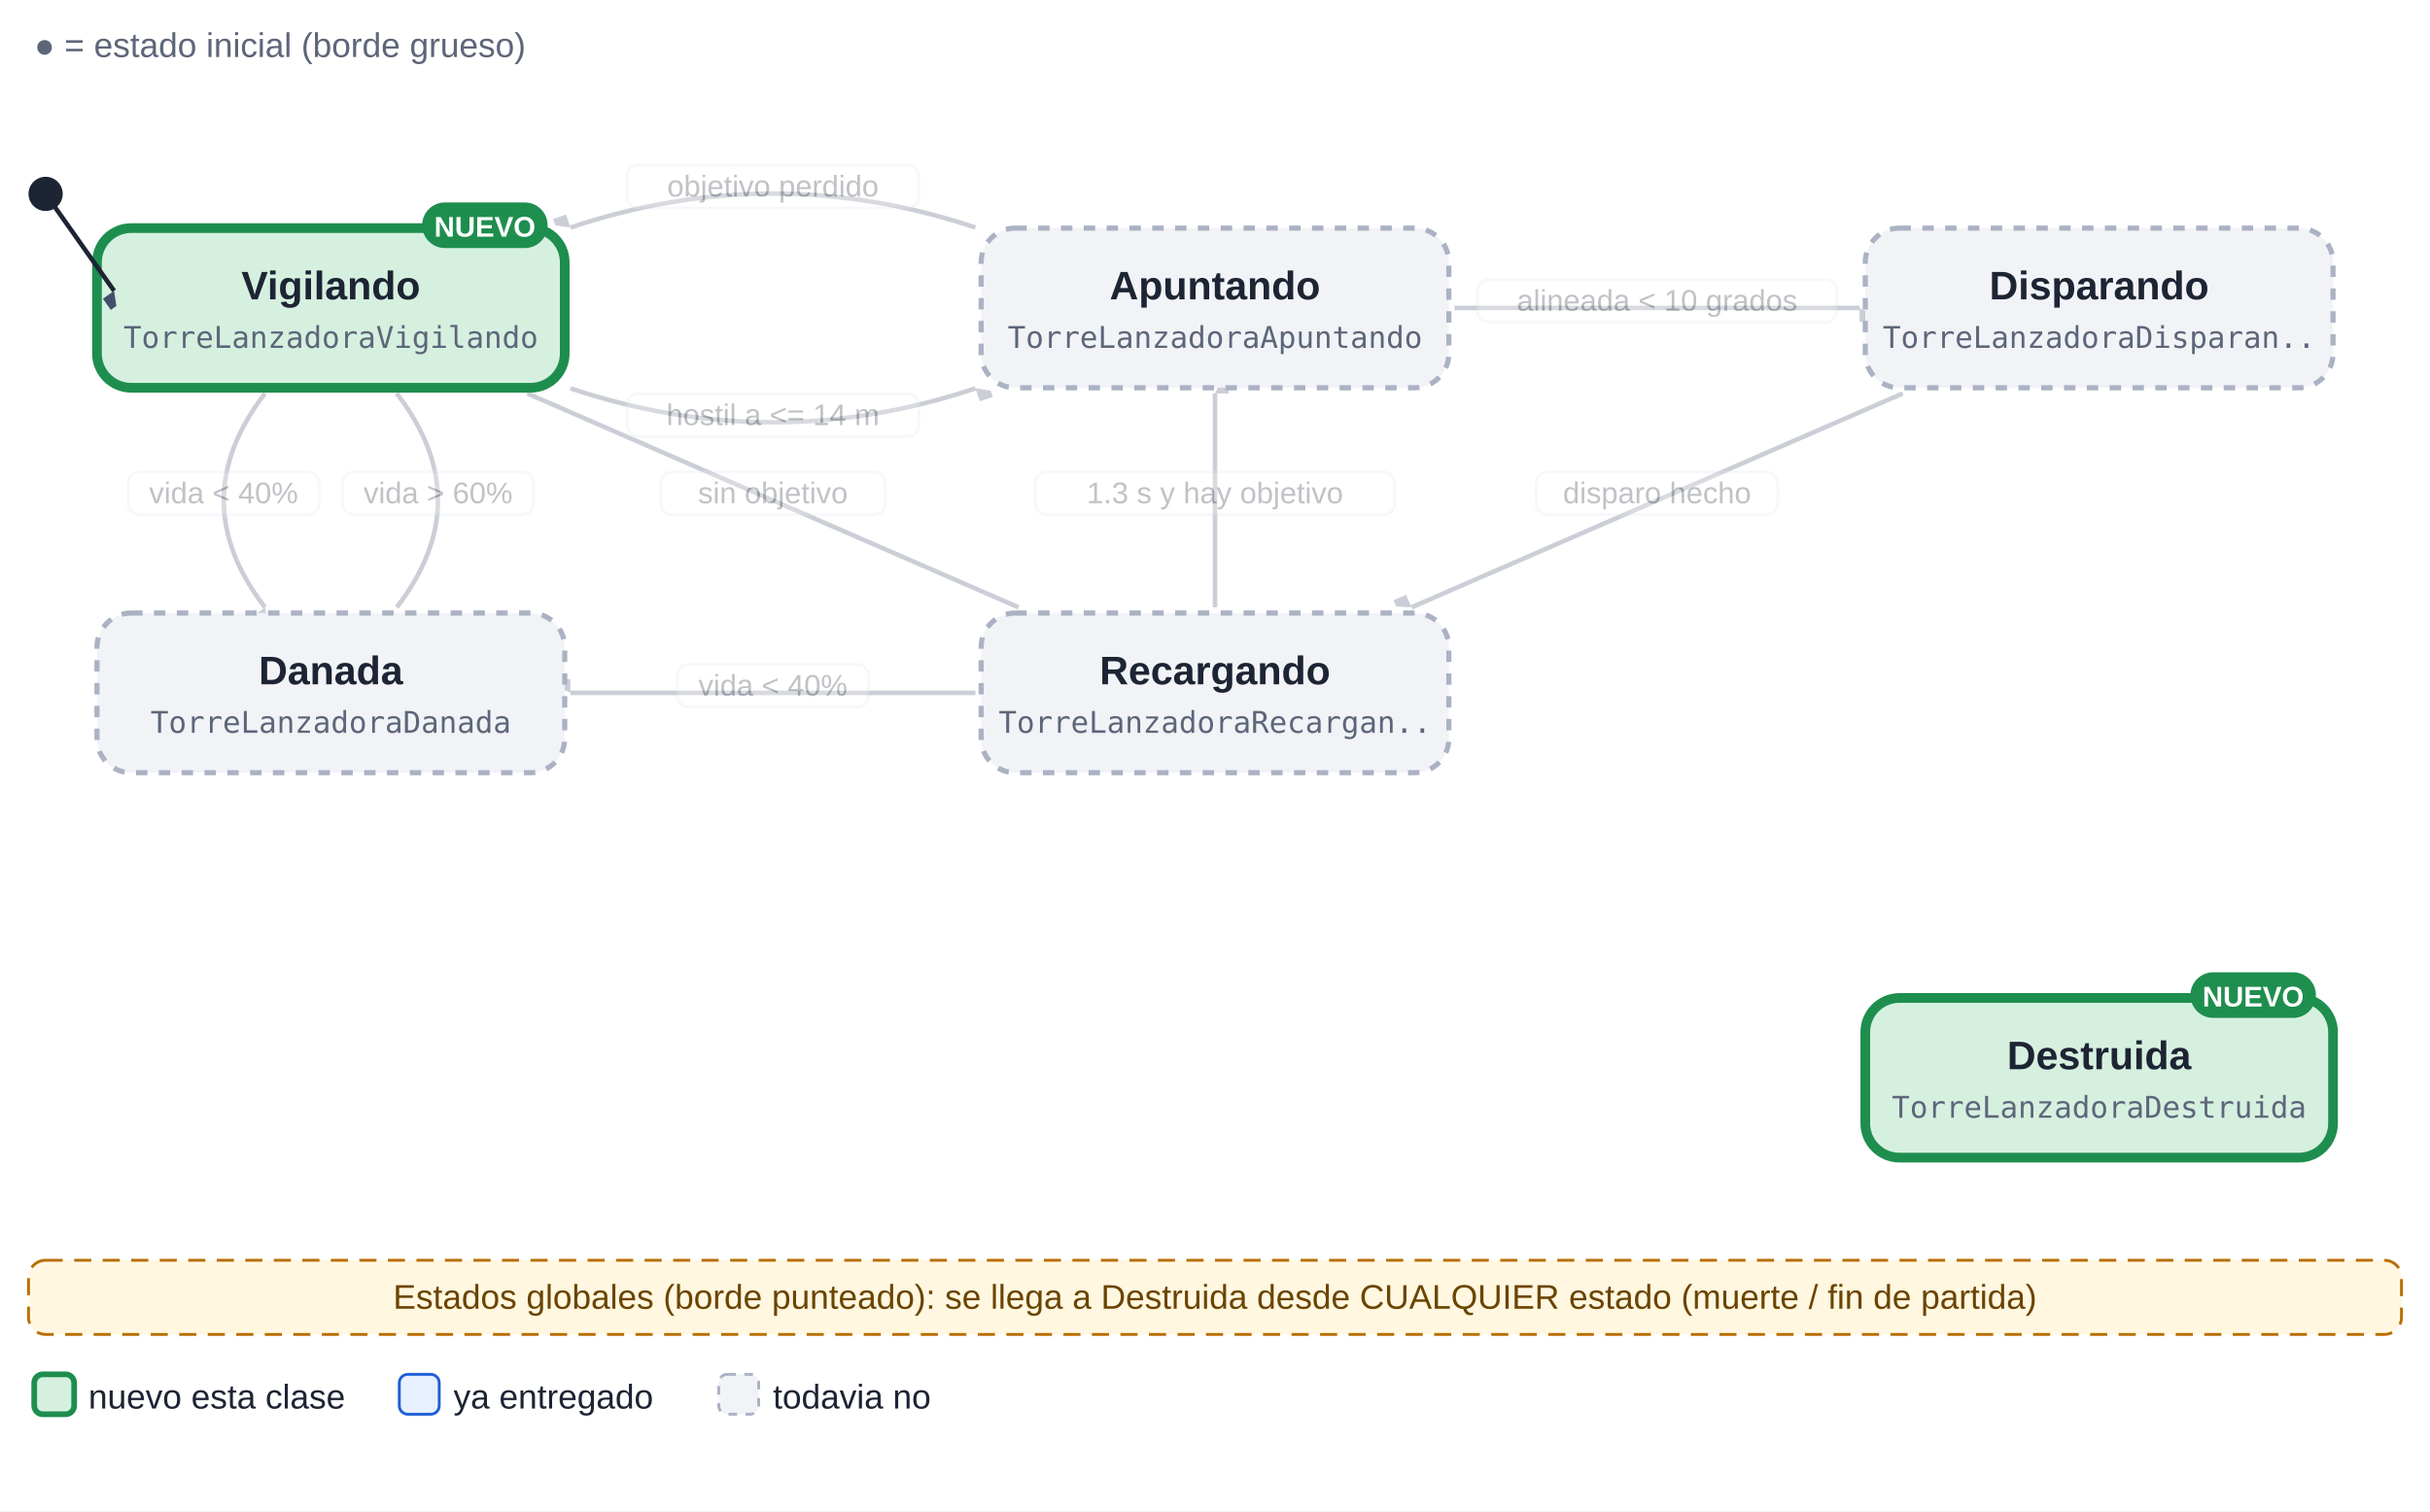
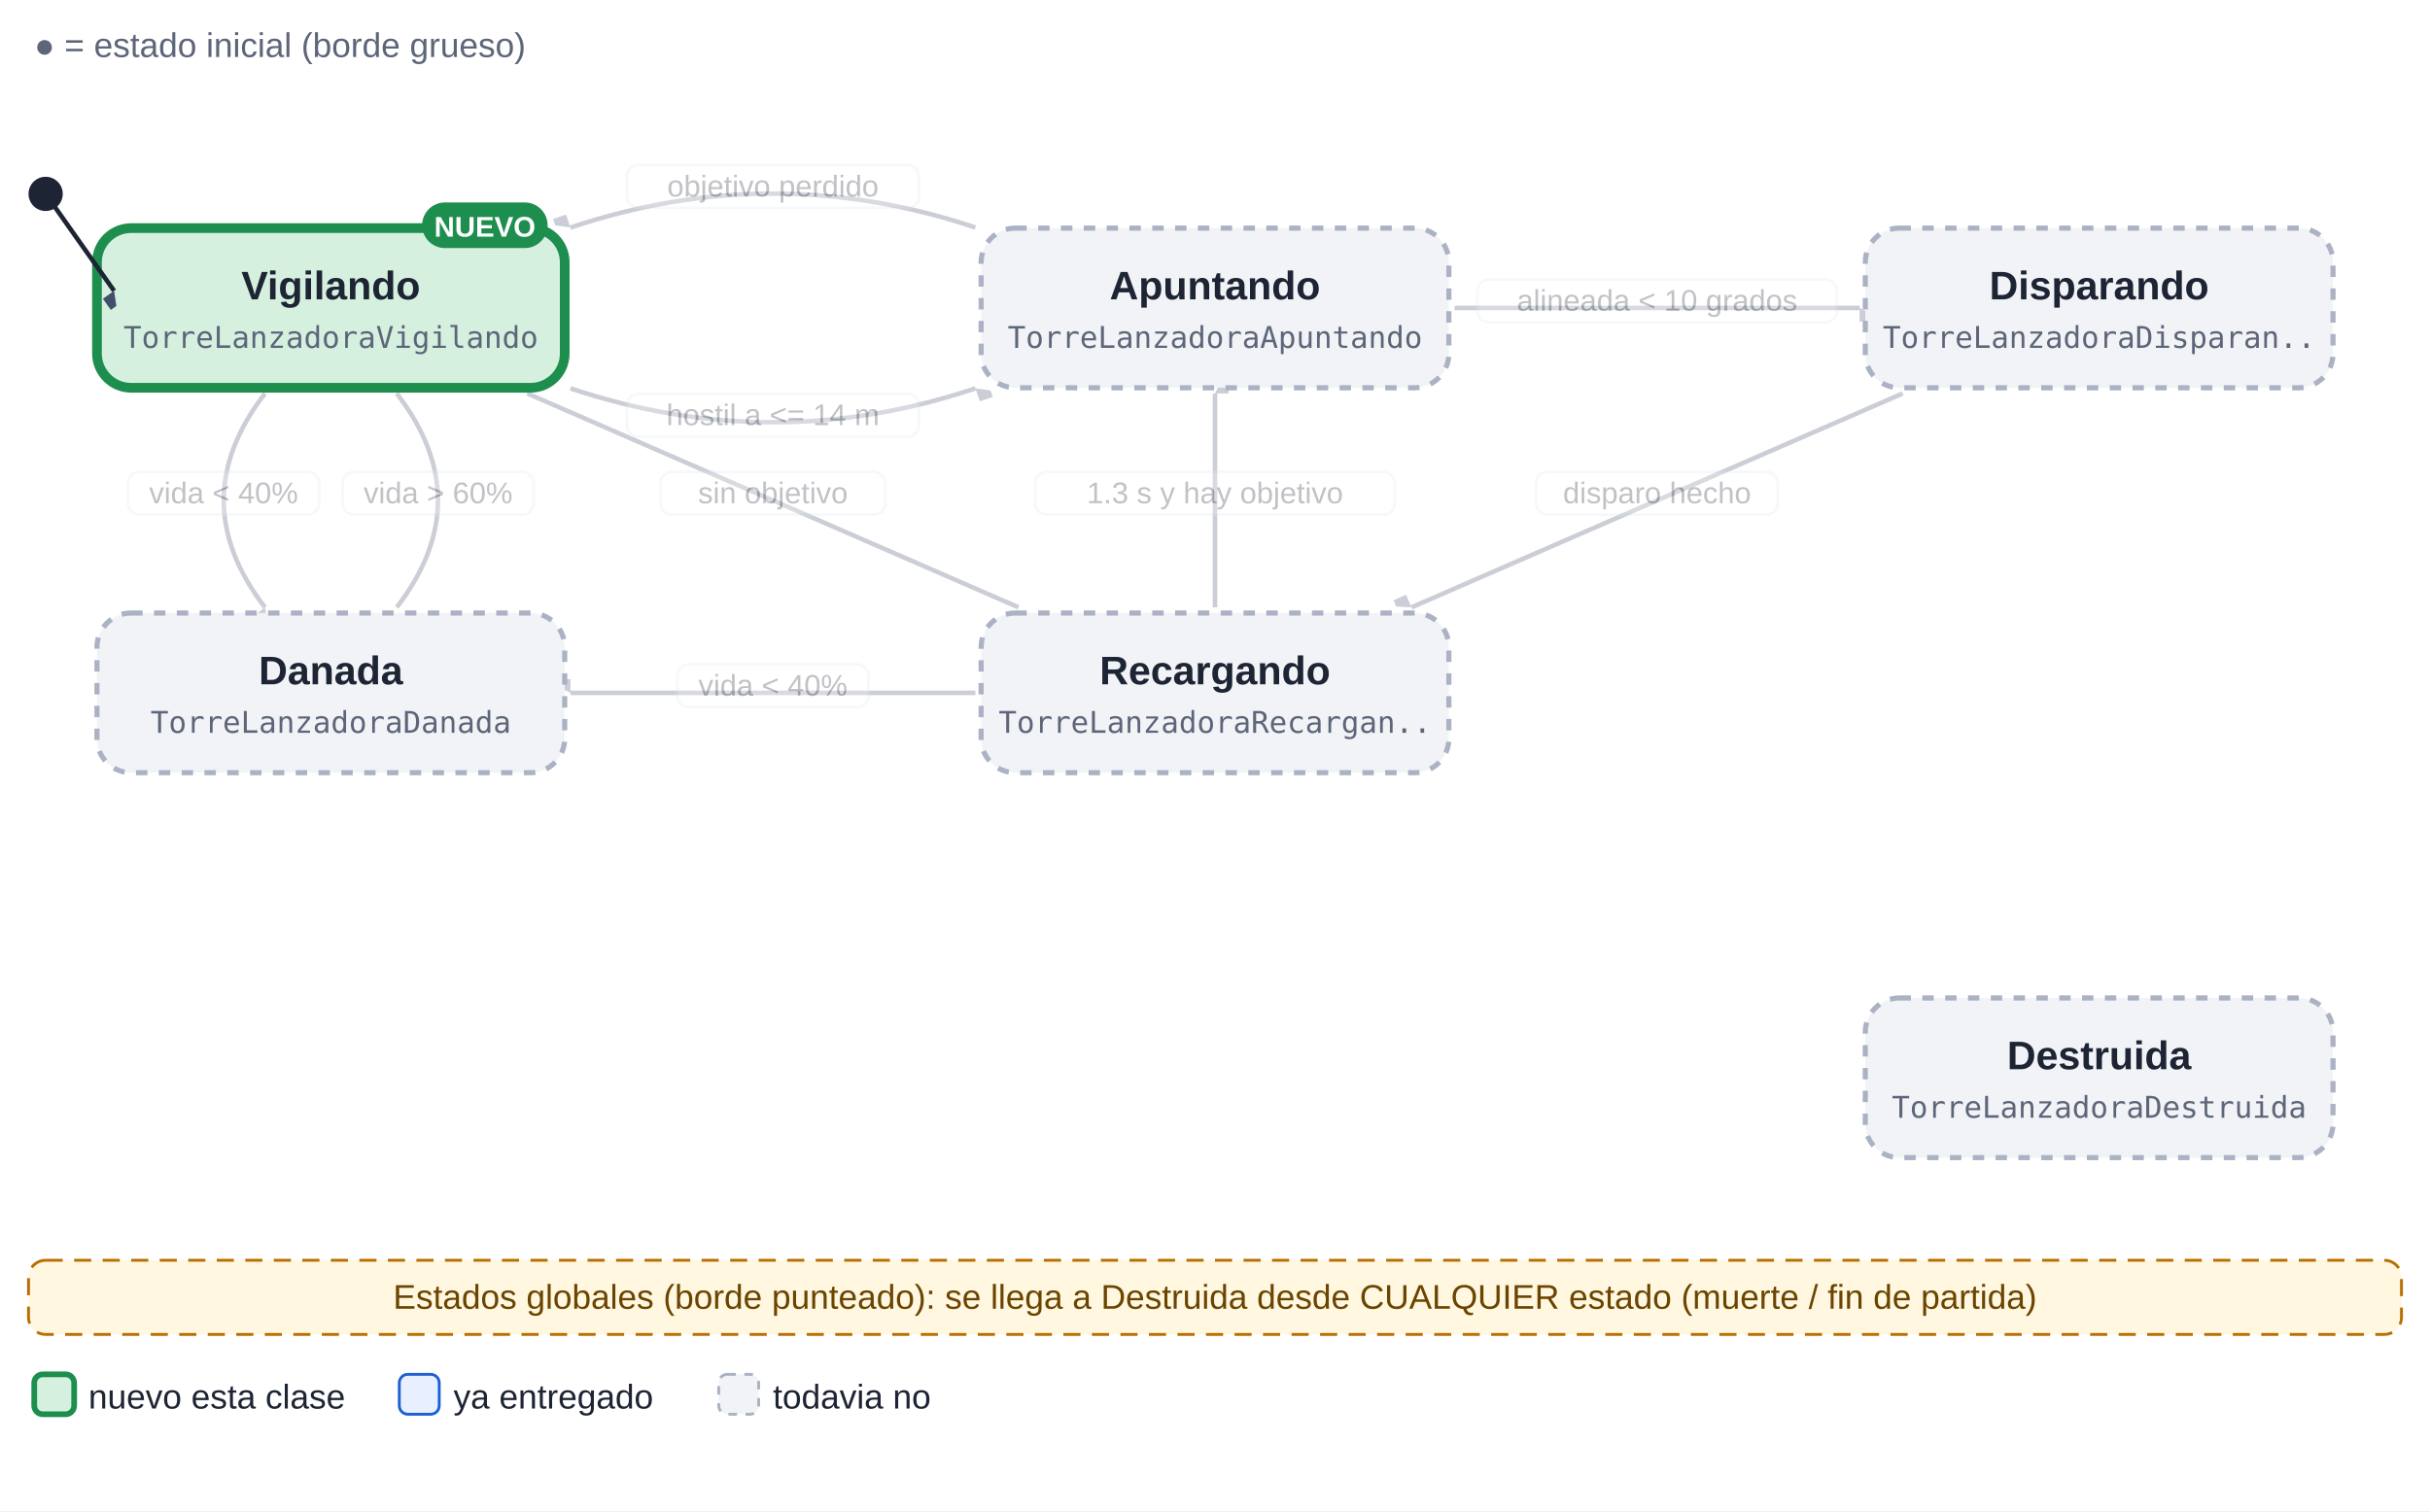
<svg xmlns="http://www.w3.org/2000/svg" viewBox="0 0 852 530" width="852" height="530" aria-label="Diagrama de estados de Torre lanzadora" role="img">
  <rect x="0" y="0" width="852" height="530" fill="#ffffff" />
  <defs>
    <marker id="d7" markerheight="8" markerwidth="8" orient="auto-start-reverse" refx="9" refy="5" viewbox="0 0 10 10">
      <path d="M0,0 L10,5 L0,10 z" fill="#44506b" />
    </marker>
  </defs>
  <path d="M200.0,136.2 Q271.0,160.0 342.0,136.2" fill="none" marker-end="url(#d7)" opacity=".28" stroke="#44506b" stroke-width="1.6" />
  <path d="M510.0,108.0 L652.0,108.0" fill="none" marker-end="url(#d7)" opacity=".28" stroke="#44506b" stroke-width="1.6" />
  <path d="M342.0,79.8 Q271.0,56.0 200.0,79.8" fill="none" marker-end="url(#d7)" opacity=".28" stroke="#44506b" stroke-width="1.6" />
  <path d="M667.1,138.0 L494.9,213.0" fill="none" marker-end="url(#d7)" opacity=".28" stroke="#44506b" stroke-width="1.6" />
  <path d="M426.0,213.0 L426.0,138.0" fill="none" marker-end="url(#d7)" opacity=".28" stroke="#44506b" stroke-width="1.6" />
  <path d="M357.1,213.0 L184.9,138.0" fill="none" marker-end="url(#d7)" opacity=".28" stroke="#44506b" stroke-width="1.6" />
  <path d="M92.9,138.0 Q64.0,175.5 92.9,213.0" fill="none" marker-end="url(#d7)" opacity=".28" stroke="#44506b" stroke-width="1.6" />
  <path d="M342.0,243.0 L200.0,243.0" fill="none" marker-end="url(#d7)" opacity=".28" stroke="#44506b" stroke-width="1.6" />
  <path d="M139.1,213.0 Q168.0,175.5 139.1,138.0" fill="none" marker-end="url(#d7)" opacity=".28" stroke="#44506b" stroke-width="1.6" />
  <rect fill="#d6f0e0" height="56" rx="12" stroke="#1e8e4e" stroke-width="3.4" width="164" x="34.0" y="80.0" />
  <rect fill="#1e8e4e" height="16" rx="8" width="44" x="148.0" y="71.0" />
  <text fill="#fff" font-family="system-ui,Arial,sans-serif" font-size="10" font-weight="700" text-anchor="middle" x="170.0" y="83.0">NUEVO</text>
  <text fill="#1d2433" font-family="system-ui,Arial,sans-serif" font-size="14" font-weight="700" text-anchor="middle" x="116.0" y="105.0">Vigilando</text>
  <text fill="#5d6679" font-family="ui-monospace,Consolas,monospace" font-size="10.5" text-anchor="middle" x="116.0" y="122.0">TorreLanzadoraVigilando</text>
  <circle cx="16.0" cy="68.0" fill="#1d2433" r="6" />
  <path d="M16.0,68.0 L40.0,102.0" marker-end="url(#d7)" stroke="#1d2433" stroke-width="1.6" />
  <rect fill="#f1f3f7" height="56" rx="12" stroke="#aab2c3" stroke-dasharray="4 4" stroke-width="1.8" width="164" x="344.0" y="80.0" />
  <text fill="#1d2433" font-family="system-ui,Arial,sans-serif" font-size="14" font-weight="700" text-anchor="middle" x="426.0" y="105.0">Apuntando</text>
  <text fill="#5d6679" font-family="ui-monospace,Consolas,monospace" font-size="10.5" text-anchor="middle" x="426.0" y="122.0">TorreLanzadoraApuntando</text>
  <rect fill="#f1f3f7" height="56" rx="12" stroke="#aab2c3" stroke-dasharray="4 4" stroke-width="1.8" width="164" x="654.0" y="80.0" />
  <text fill="#1d2433" font-family="system-ui,Arial,sans-serif" font-size="14" font-weight="700" text-anchor="middle" x="736.0" y="105.0">Disparando</text>
  <text fill="#5d6679" font-family="ui-monospace,Consolas,monospace" font-size="10.5" text-anchor="middle" x="736.0" y="122.0">TorreLanzadoraDisparan..</text>
  <rect fill="#f1f3f7" height="56" rx="12" stroke="#aab2c3" stroke-dasharray="4 4" stroke-width="1.8" width="164" x="344.0" y="215.0" />
  <text fill="#1d2433" font-family="system-ui,Arial,sans-serif" font-size="14" font-weight="700" text-anchor="middle" x="426.0" y="240.0">Recargando</text>
  <text fill="#5d6679" font-family="ui-monospace,Consolas,monospace" font-size="10.5" text-anchor="middle" x="426.0" y="257.0">TorreLanzadoraRecargan..</text>
  <rect fill="#f1f3f7" height="56" rx="12" stroke="#aab2c3" stroke-dasharray="4 4" stroke-width="1.8" width="164" x="34.0" y="215.0" />
  <text fill="#1d2433" font-family="system-ui,Arial,sans-serif" font-size="14" font-weight="700" text-anchor="middle" x="116.0" y="240.0">Danada</text>
  <text fill="#5d6679" font-family="ui-monospace,Consolas,monospace" font-size="10.5" text-anchor="middle" x="116.0" y="257.0">TorreLanzadoraDanada</text>
-   <rect fill="#d6f0e0" height="56" rx="12" stroke="#1e8e4e" stroke-width="3.4" width="164" x="654.0" y="350.0" />
-   <rect fill="#1e8e4e" height="16" rx="8" width="44" x="768.0" y="341.0" />
-   <text fill="#fff" font-family="system-ui,Arial,sans-serif" font-size="10" font-weight="700" text-anchor="middle" x="790.0" y="353.0">NUEVO</text>
+   <rect fill="#f1f3f7" height="56" rx="12" stroke="#aab2c3" stroke-dasharray="4 4" stroke-width="1.8" width="164" x="654.0" y="350.0" />
  <text fill="#1d2433" font-family="system-ui,Arial,sans-serif" font-size="14" font-weight="700" text-anchor="middle" x="736.0" y="375.0">Destruida</text>
  <text fill="#5d6679" font-family="ui-monospace,Consolas,monospace" font-size="10.5" text-anchor="middle" x="736.0" y="392.0">TorreLanzadoraDestruida</text>
  <g opacity=".28">
    <rect fill="#fff" fill-opacity=".92" height="15" rx="4" stroke="#e1e5ef" width="102.4" x="219.8" y="138.1" />
    <text fill="#1d2433" font-family="system-ui,Arial,sans-serif" font-size="10.5" text-anchor="middle" x="271.0" y="149.1">hostil a &lt;= 14 m</text>
  </g>
  <g opacity=".28">
    <rect fill="#fff" fill-opacity=".92" height="15" rx="4" stroke="#e1e5ef" width="126.0" x="518.0" y="98.0" />
    <text fill="#1d2433" font-family="system-ui,Arial,sans-serif" font-size="10.5" text-anchor="middle" x="581.0" y="109.0">alineada &lt; 10 grados</text>
  </g>
  <g opacity=".28">
    <rect fill="#fff" fill-opacity=".92" height="15" rx="4" stroke="#e1e5ef" width="102.4" x="219.8" y="57.9" />
    <text fill="#1d2433" font-family="system-ui,Arial,sans-serif" font-size="10.5" text-anchor="middle" x="271.0" y="68.9">objetivo perdido</text>
  </g>
  <g opacity=".28">
    <rect fill="#fff" fill-opacity=".92" height="15" rx="4" stroke="#e1e5ef" width="84.7" x="538.6" y="165.5" />
    <text fill="#1d2433" font-family="system-ui,Arial,sans-serif" font-size="10.5" text-anchor="middle" x="581.0" y="176.5">disparo hecho</text>
  </g>
  <g opacity=".28">
    <rect fill="#fff" fill-opacity=".92" height="15" rx="4" stroke="#e1e5ef" width="126.0" x="363.0" y="165.5" />
    <text fill="#1d2433" font-family="system-ui,Arial,sans-serif" font-size="10.5" text-anchor="middle" x="426.0" y="176.5">1.3 s y hay objetivo</text>
  </g>
  <g opacity=".28">
    <rect fill="#fff" fill-opacity=".92" height="15" rx="4" stroke="#e1e5ef" width="78.8" x="231.6" y="165.5" />
    <text fill="#1d2433" font-family="system-ui,Arial,sans-serif" font-size="10.5" text-anchor="middle" x="271.0" y="176.5">sin objetivo</text>
  </g>
  <g opacity=".28">
    <rect fill="#fff" fill-opacity=".92" height="15" rx="4" stroke="#e1e5ef" width="67.0" x="44.9" y="165.5" />
    <text fill="#1d2433" font-family="system-ui,Arial,sans-serif" font-size="10.5" text-anchor="middle" x="78.4" y="176.5">vida &lt; 40%</text>
  </g>
  <g opacity=".28">
    <rect fill="#fff" fill-opacity=".92" height="15" rx="4" stroke="#e1e5ef" width="67.0" x="237.5" y="233.0" />
    <text fill="#1d2433" font-family="system-ui,Arial,sans-serif" font-size="10.5" text-anchor="middle" x="271.0" y="244.0">vida &lt; 40%</text>
  </g>
  <g opacity=".28">
    <rect fill="#fff" fill-opacity=".92" height="15" rx="4" stroke="#e1e5ef" width="67.0" x="120.1" y="165.5" />
    <text fill="#1d2433" font-family="system-ui,Arial,sans-serif" font-size="10.5" text-anchor="middle" x="153.6" y="176.5">vida &gt; 60%</text>
  </g>
  <rect fill="#fff7e0" height="26" rx="6" stroke="#b86e00" stroke-dasharray="6 4" width="832" x="10" y="442" />
  <text fill="#6b4400" font-family="system-ui,Arial,sans-serif" font-size="12" text-anchor="middle" x="426" y="459">Estados globales (borde punteado): se llega a Destruida desde CUALQUIER estado (muerte / fin de partida)</text>
  <text fill="#5d6679" font-family="system-ui,Arial,sans-serif" font-size="12" x="12" y="20">● = estado inicial (borde grueso)</text>
  <rect fill="#d6f0e0" height="14" rx="3" stroke="#1e8e4e" stroke-width="2" width="14" x="12" y="482" />
  <text fill="#1d2433" font-family="system-ui,Arial,sans-serif" font-size="12" x="31" y="494">nuevo esta clase</text>
  <rect fill="#e8f0ff" height="14" rx="3" stroke="#1f5fd6" width="14" x="140" y="482" />
  <text fill="#1d2433" font-family="system-ui,Arial,sans-serif" font-size="12" x="159" y="494">ya entregado</text>
  <rect fill="#f1f3f7" height="14" rx="3" stroke="#aab2c3" stroke-dasharray="3 3" width="14" x="252" y="482" />
  <text fill="#1d2433" font-family="system-ui,Arial,sans-serif" font-size="12" x="271" y="494">todavia no</text>
</svg>
